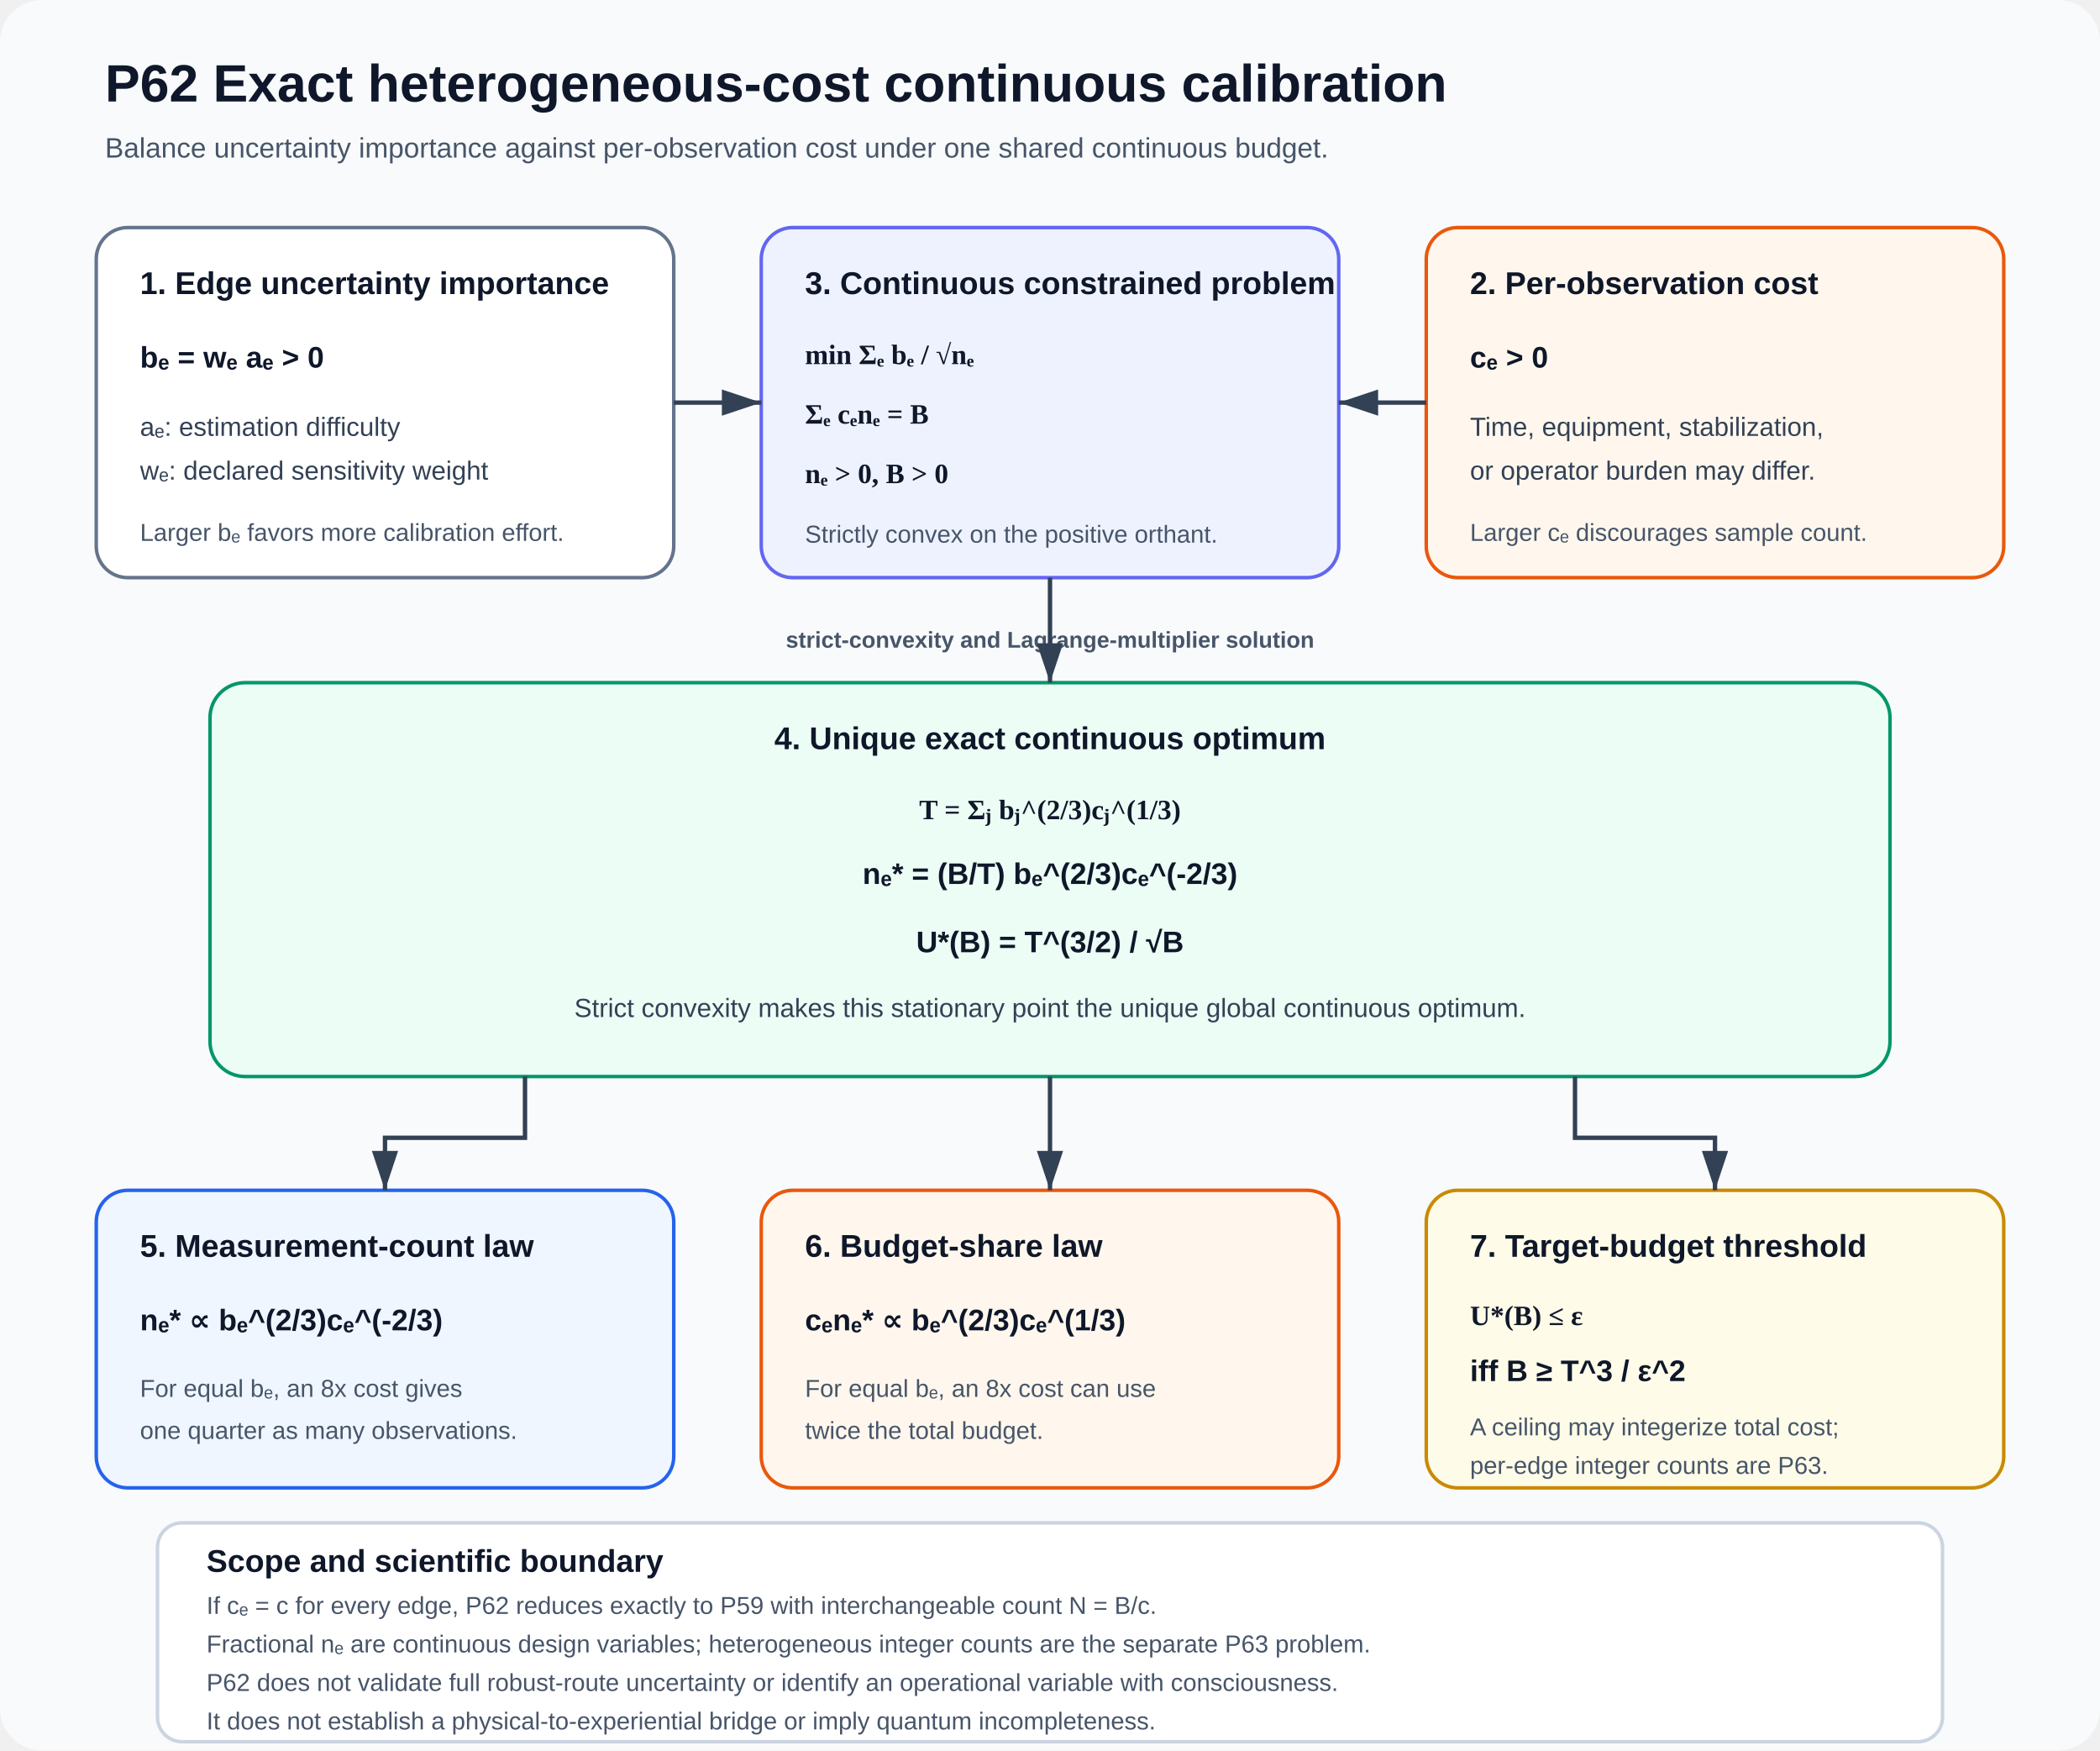
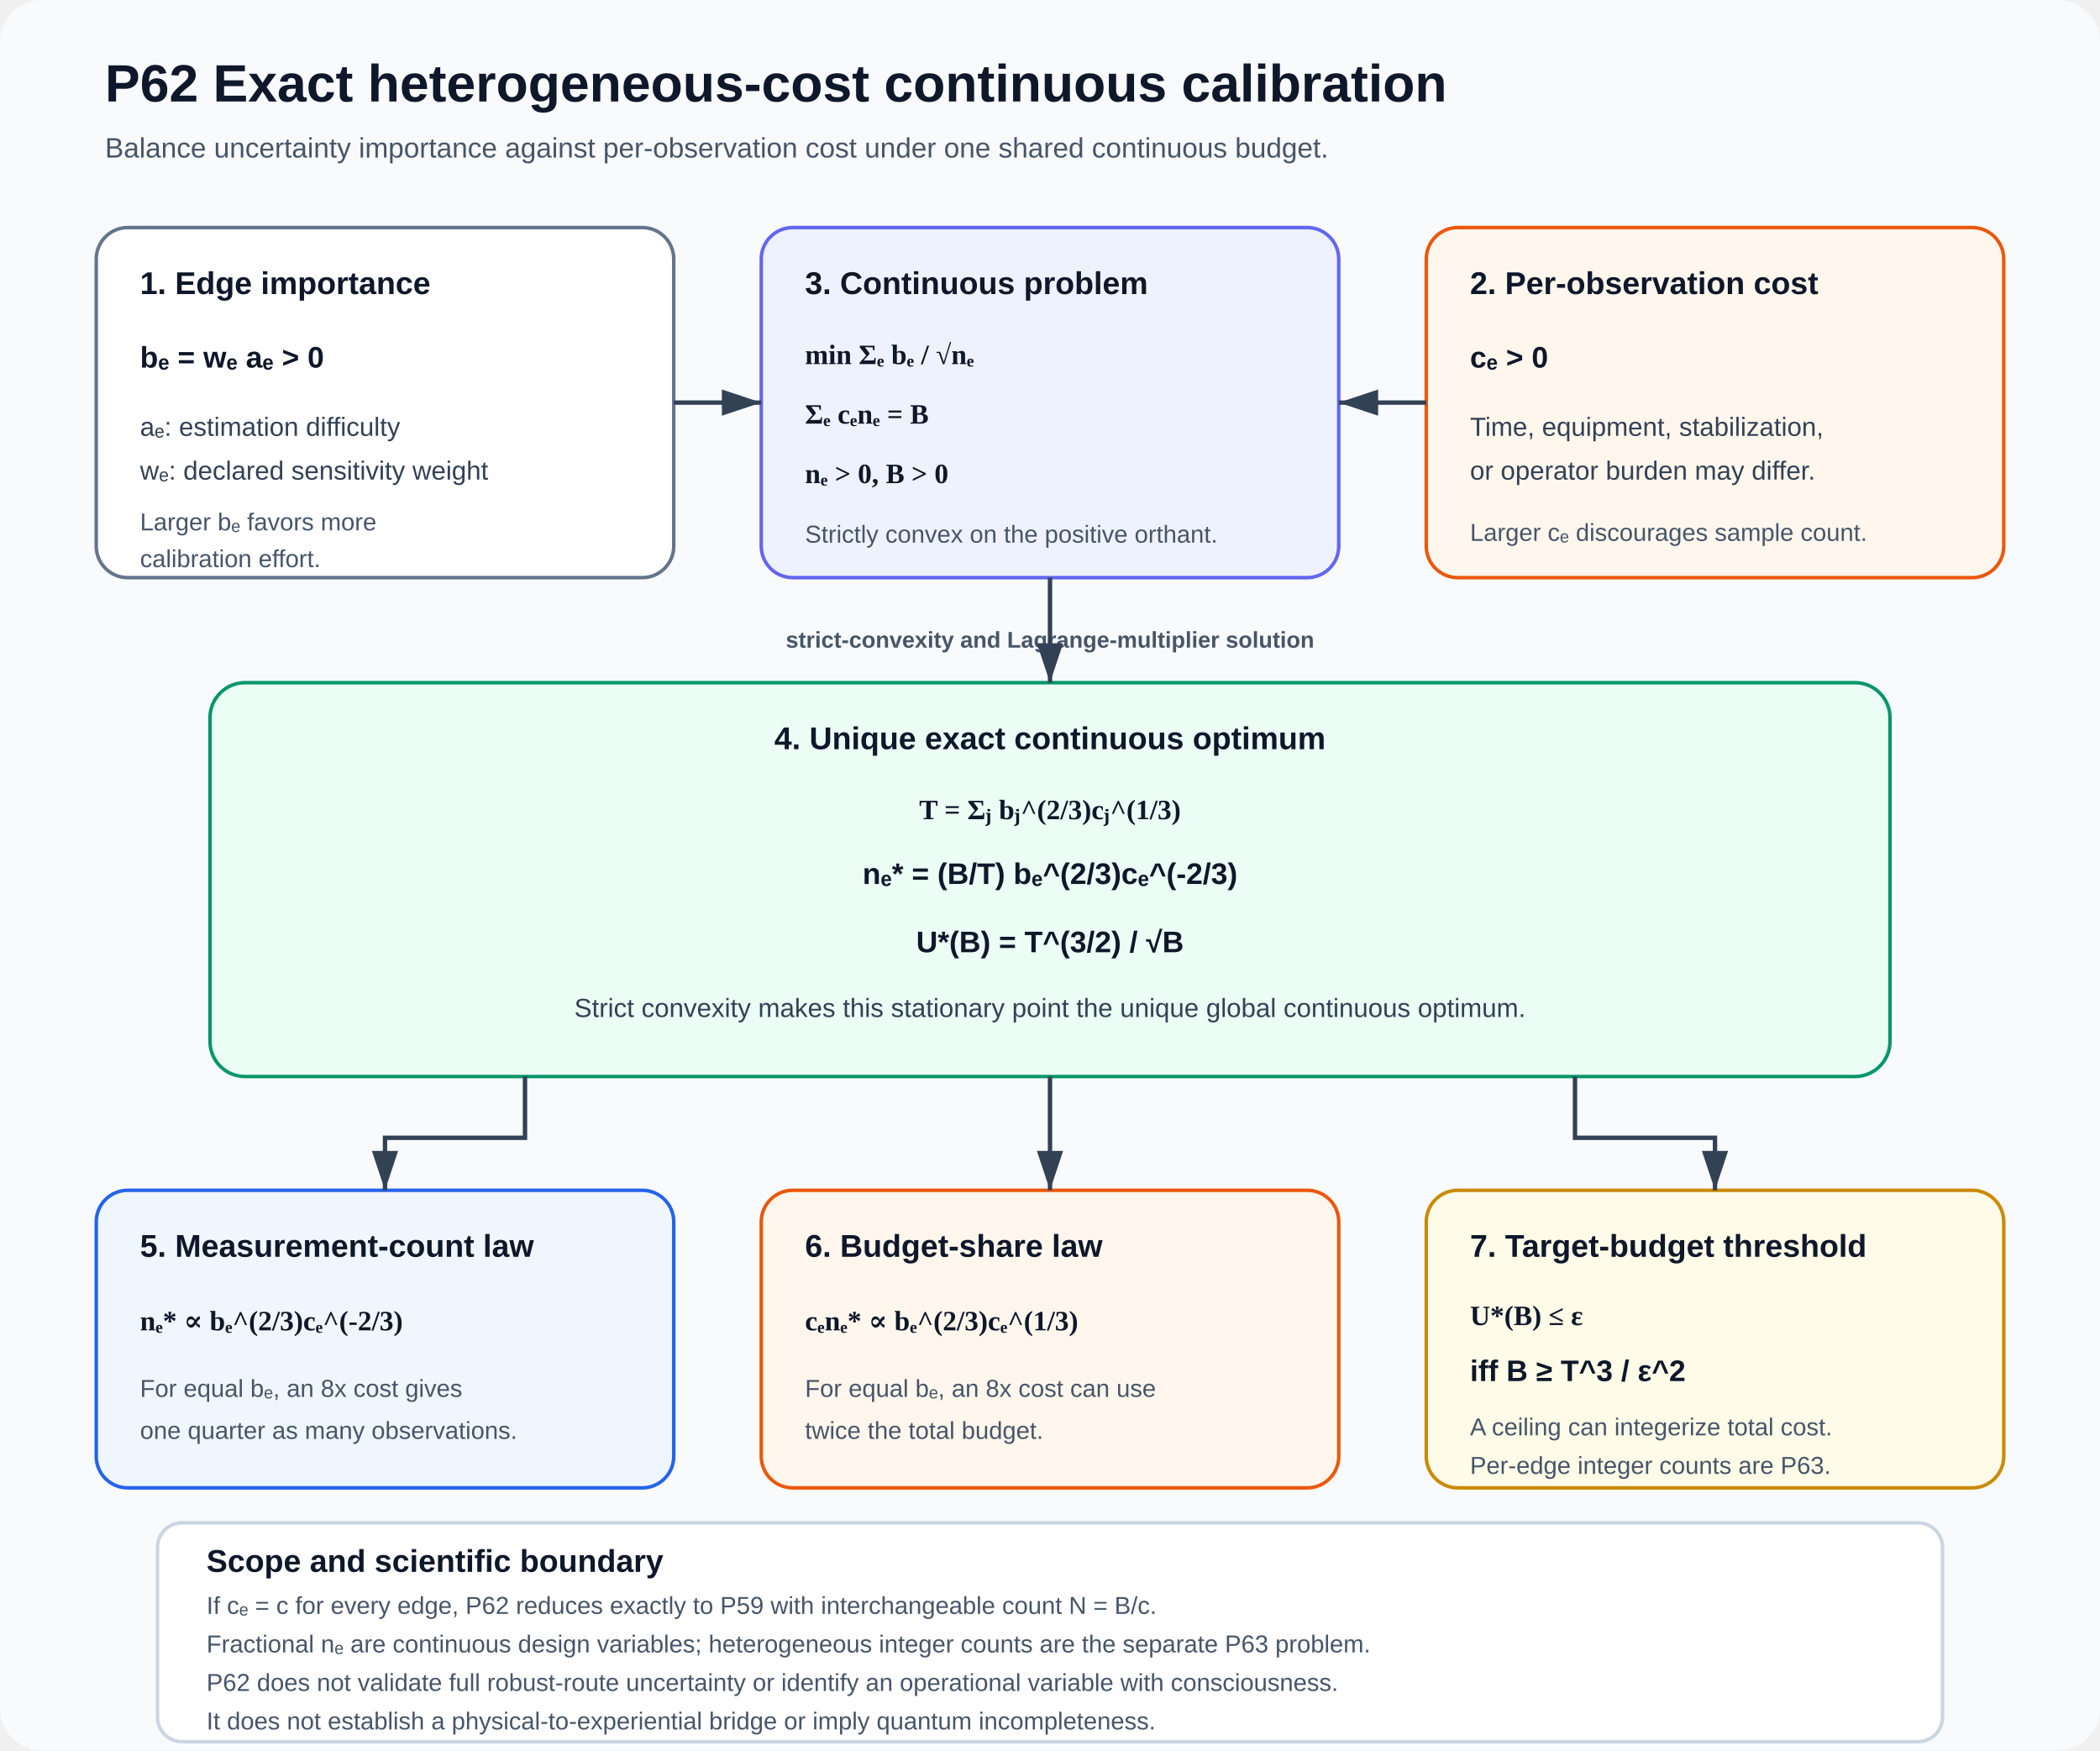
<svg xmlns="http://www.w3.org/2000/svg" width="1200" height="1000" viewBox="0 0 1200 1000" role="img" aria-labelledby="title desc">
  <defs>
    <marker id="arrow" markerWidth="10" markerHeight="10" refX="9" refY="3" orient="auto" markerUnits="strokeWidth">
      <path d="M0,0 L0,6 L9,3 z" fill="#334155" />
    </marker>
    <style>
      .title{font:700 30px Arial,sans-serif;fill:#0f172a}
      .subtitle{font:400 16px Arial,sans-serif;fill:#475569}
      .head{font:700 18px Arial,sans-serif;fill:#0f172a}
      .copy{font:400 15px Arial,sans-serif;fill:#334155}
      .small{font:400 14px Arial,sans-serif;fill:#475569}
      .eq{font:600 16px Georgia,'Times New Roman',serif;fill:#0f172a}
      .strong{font:700 17px Arial,sans-serif;fill:#0f172a}
      .route{font:700 13px Arial,sans-serif;fill:#475569}
      .arrow{stroke:#334155;stroke-width:2.5;fill:none;marker-end:url(#arrow)}
    </style>
  </defs>
  <rect width="1200" height="1000" rx="24" fill="#f8fafc" />
  <text x="60" y="58" class="title">P62  Exact heterogeneous-cost continuous calibration</text>
  <text x="60" y="90" class="subtitle">Balance uncertainty importance against per-observation cost under one shared continuous budget.</text>
  <g id="block-importance" data-x="55" data-y="130" data-w="330" data-h="200">
    <rect x="55" y="130" width="330" height="200" rx="18" fill="#ffffff" stroke="#64748b" stroke-width="2" />
-     <text x="80" y="168" class="head">1. Edge uncertainty importance</text>
+     <text x="80" y="168" class="head">1. Edge importance</text>
    <text x="80" y="210" class="strong">bₑ = wₑ aₑ &gt; 0</text>
    <text x="80" y="249" class="copy">aₑ: estimation difficulty</text>
    <text x="80" y="274" class="copy">wₑ: declared sensitivity weight</text>
-     <text x="80" y="309" class="small">Larger bₑ favors more calibration effort.</text>
+     <text x="80" y="303" class="small">Larger bₑ favors more</text>
+     <text x="80" y="324" class="small">calibration effort.</text>
  </g>
  <g id="block-problem" data-x="435" data-y="130" data-w="330" data-h="200">
    <rect x="435" y="130" width="330" height="200" rx="18" fill="#eef2ff" stroke="#6366f1" stroke-width="2" />
-     <text x="460" y="168" class="head">3. Continuous constrained problem</text>
+     <text x="460" y="168" class="head">3. Continuous problem</text>
    <text x="460" y="208" class="eq">min Σₑ bₑ / √nₑ</text>
    <text x="460" y="242" class="eq">Σₑ cₑnₑ = B</text>
    <text x="460" y="276" class="eq">nₑ &gt; 0,  B &gt; 0</text>
    <text x="460" y="310" class="small">Strictly convex on the positive orthant.</text>
  </g>
  <g id="block-cost" data-x="815" data-y="130" data-w="330" data-h="200">
    <rect x="815" y="130" width="330" height="200" rx="18" fill="#fff7ed" stroke="#ea580c" stroke-width="2" />
    <text x="840" y="168" class="head">2. Per-observation cost</text>
    <text x="840" y="210" class="strong">cₑ &gt; 0</text>
    <text x="840" y="249" class="copy">Time, equipment, stabilization,</text>
    <text x="840" y="274" class="copy">or operator burden may differ.</text>
    <text x="840" y="309" class="small">Larger cₑ discourages sample count.</text>
  </g>
  <path id="arrow-1" class="arrow" d="M385 230 H435" data-source="block-importance" data-target="block-problem" />
  <path id="arrow-2" class="arrow" d="M815 230 H765" data-source="block-cost" data-target="block-problem" />
  <text x="600" y="370" class="route" text-anchor="middle">strict-convexity and Lagrange-multiplier solution</text>
  <g id="block-optimum" data-x="120" data-y="390" data-w="960" data-h="225">
    <rect x="120" y="390" width="960" height="225" rx="20" fill="#ecfdf5" stroke="#059669" stroke-width="2" />
    <text x="600" y="428" text-anchor="middle" class="head">4. Unique exact continuous optimum</text>
    <text x="600" y="468" text-anchor="middle" class="eq">T = Σⱼ bⱼ^(2/3)cⱼ^(1/3)</text>
    <text x="600" y="505" text-anchor="middle" class="strong">nₑ* = (B/T) bₑ^(2/3)cₑ^(-2/3)</text>
    <text x="600" y="544" text-anchor="middle" class="strong">U*(B) = T^(3/2) / √B</text>
    <text x="600" y="581" text-anchor="middle" class="copy">Strict convexity makes this stationary point the unique global continuous optimum.</text>
  </g>
  <path id="arrow-3" class="arrow" d="M600 330 V390" data-source="block-problem" data-target="block-optimum" />
  <g id="block-count" data-x="55" data-y="680" data-w="330" data-h="170">
    <rect x="55" y="680" width="330" height="170" rx="18" fill="#eff6ff" stroke="#2563eb" stroke-width="2" />
    <text x="80" y="718" class="head">5. Measurement-count law</text>
-     <text x="80" y="760" class="strong">nₑ* ∝ bₑ^(2/3)cₑ^(-2/3)</text>
+     <text x="80" y="760" class="eq">nₑ* ∝ bₑ^(2/3)cₑ^(-2/3)</text>
    <text x="80" y="798" class="small">For equal bₑ, an 8x cost gives</text>
    <text x="80" y="822" class="small">one quarter as many observations.</text>
  </g>
  <g id="block-share" data-x="435" data-y="680" data-w="330" data-h="170">
    <rect x="435" y="680" width="330" height="170" rx="18" fill="#fff7ed" stroke="#ea580c" stroke-width="2" />
    <text x="460" y="718" class="head">6. Budget-share law</text>
-     <text x="460" y="760" class="strong">cₑnₑ* ∝ bₑ^(2/3)cₑ^(1/3)</text>
+     <text x="460" y="760" class="eq">cₑnₑ* ∝ bₑ^(2/3)cₑ^(1/3)</text>
    <text x="460" y="798" class="small">For equal bₑ, an 8x cost can use</text>
    <text x="460" y="822" class="small">twice the total budget.</text>
  </g>
  <g id="block-target" data-x="815" data-y="680" data-w="330" data-h="170">
    <rect x="815" y="680" width="330" height="170" rx="18" fill="#fefce8" stroke="#ca8a04" stroke-width="2" />
    <text x="840" y="718" class="head">7. Target-budget threshold</text>
    <text x="840" y="757" class="eq">U*(B) ≤ ε</text>
    <text x="840" y="789" class="strong">iff B ≥ T^3 / ε^2</text>
-     <text x="840" y="820" class="small">A ceiling may integerize total cost;</text>
-     <text x="840" y="842" class="small">per-edge integer counts are P63.</text>
+     <text x="840" y="820" class="small">A ceiling can integerize total cost.</text>
+     <text x="840" y="842" class="small">Per-edge integer counts are P63.</text>
  </g>
  <path id="arrow-4" class="arrow" d="M300 615 V650 H220 V680" data-source="block-optimum" data-target="block-count" />
  <path id="arrow-5" class="arrow" d="M600 615 V680" data-source="block-optimum" data-target="block-share" />
  <path id="arrow-6" class="arrow" d="M900 615 V650 H980 V680" data-source="block-optimum" data-target="block-target" />
  <g id="block-boundary" data-x="90" data-y="870" data-w="1020" data-h="125">
    <rect x="90" y="870" width="1020" height="125" rx="14" fill="#ffffff" stroke="#cbd5e1" stroke-width="2" />
    <text x="118" y="898" class="head">Scope and scientific boundary</text>
    <text x="118" y="922" class="small">If cₑ = c for every edge, P62 reduces exactly to P59 with interchangeable count N = B/c.</text>
    <text x="118" y="944" class="small">Fractional nₑ are continuous design variables; heterogeneous integer counts are the separate P63 problem.</text>
    <text x="118" y="966" class="small">P62 does not validate full robust-route uncertainty or identify an operational variable with consciousness.</text>
    <text x="118" y="988" class="small">It does not establish a physical-to-experiential bridge or imply quantum incompleteness.</text>
  </g>
</svg>
